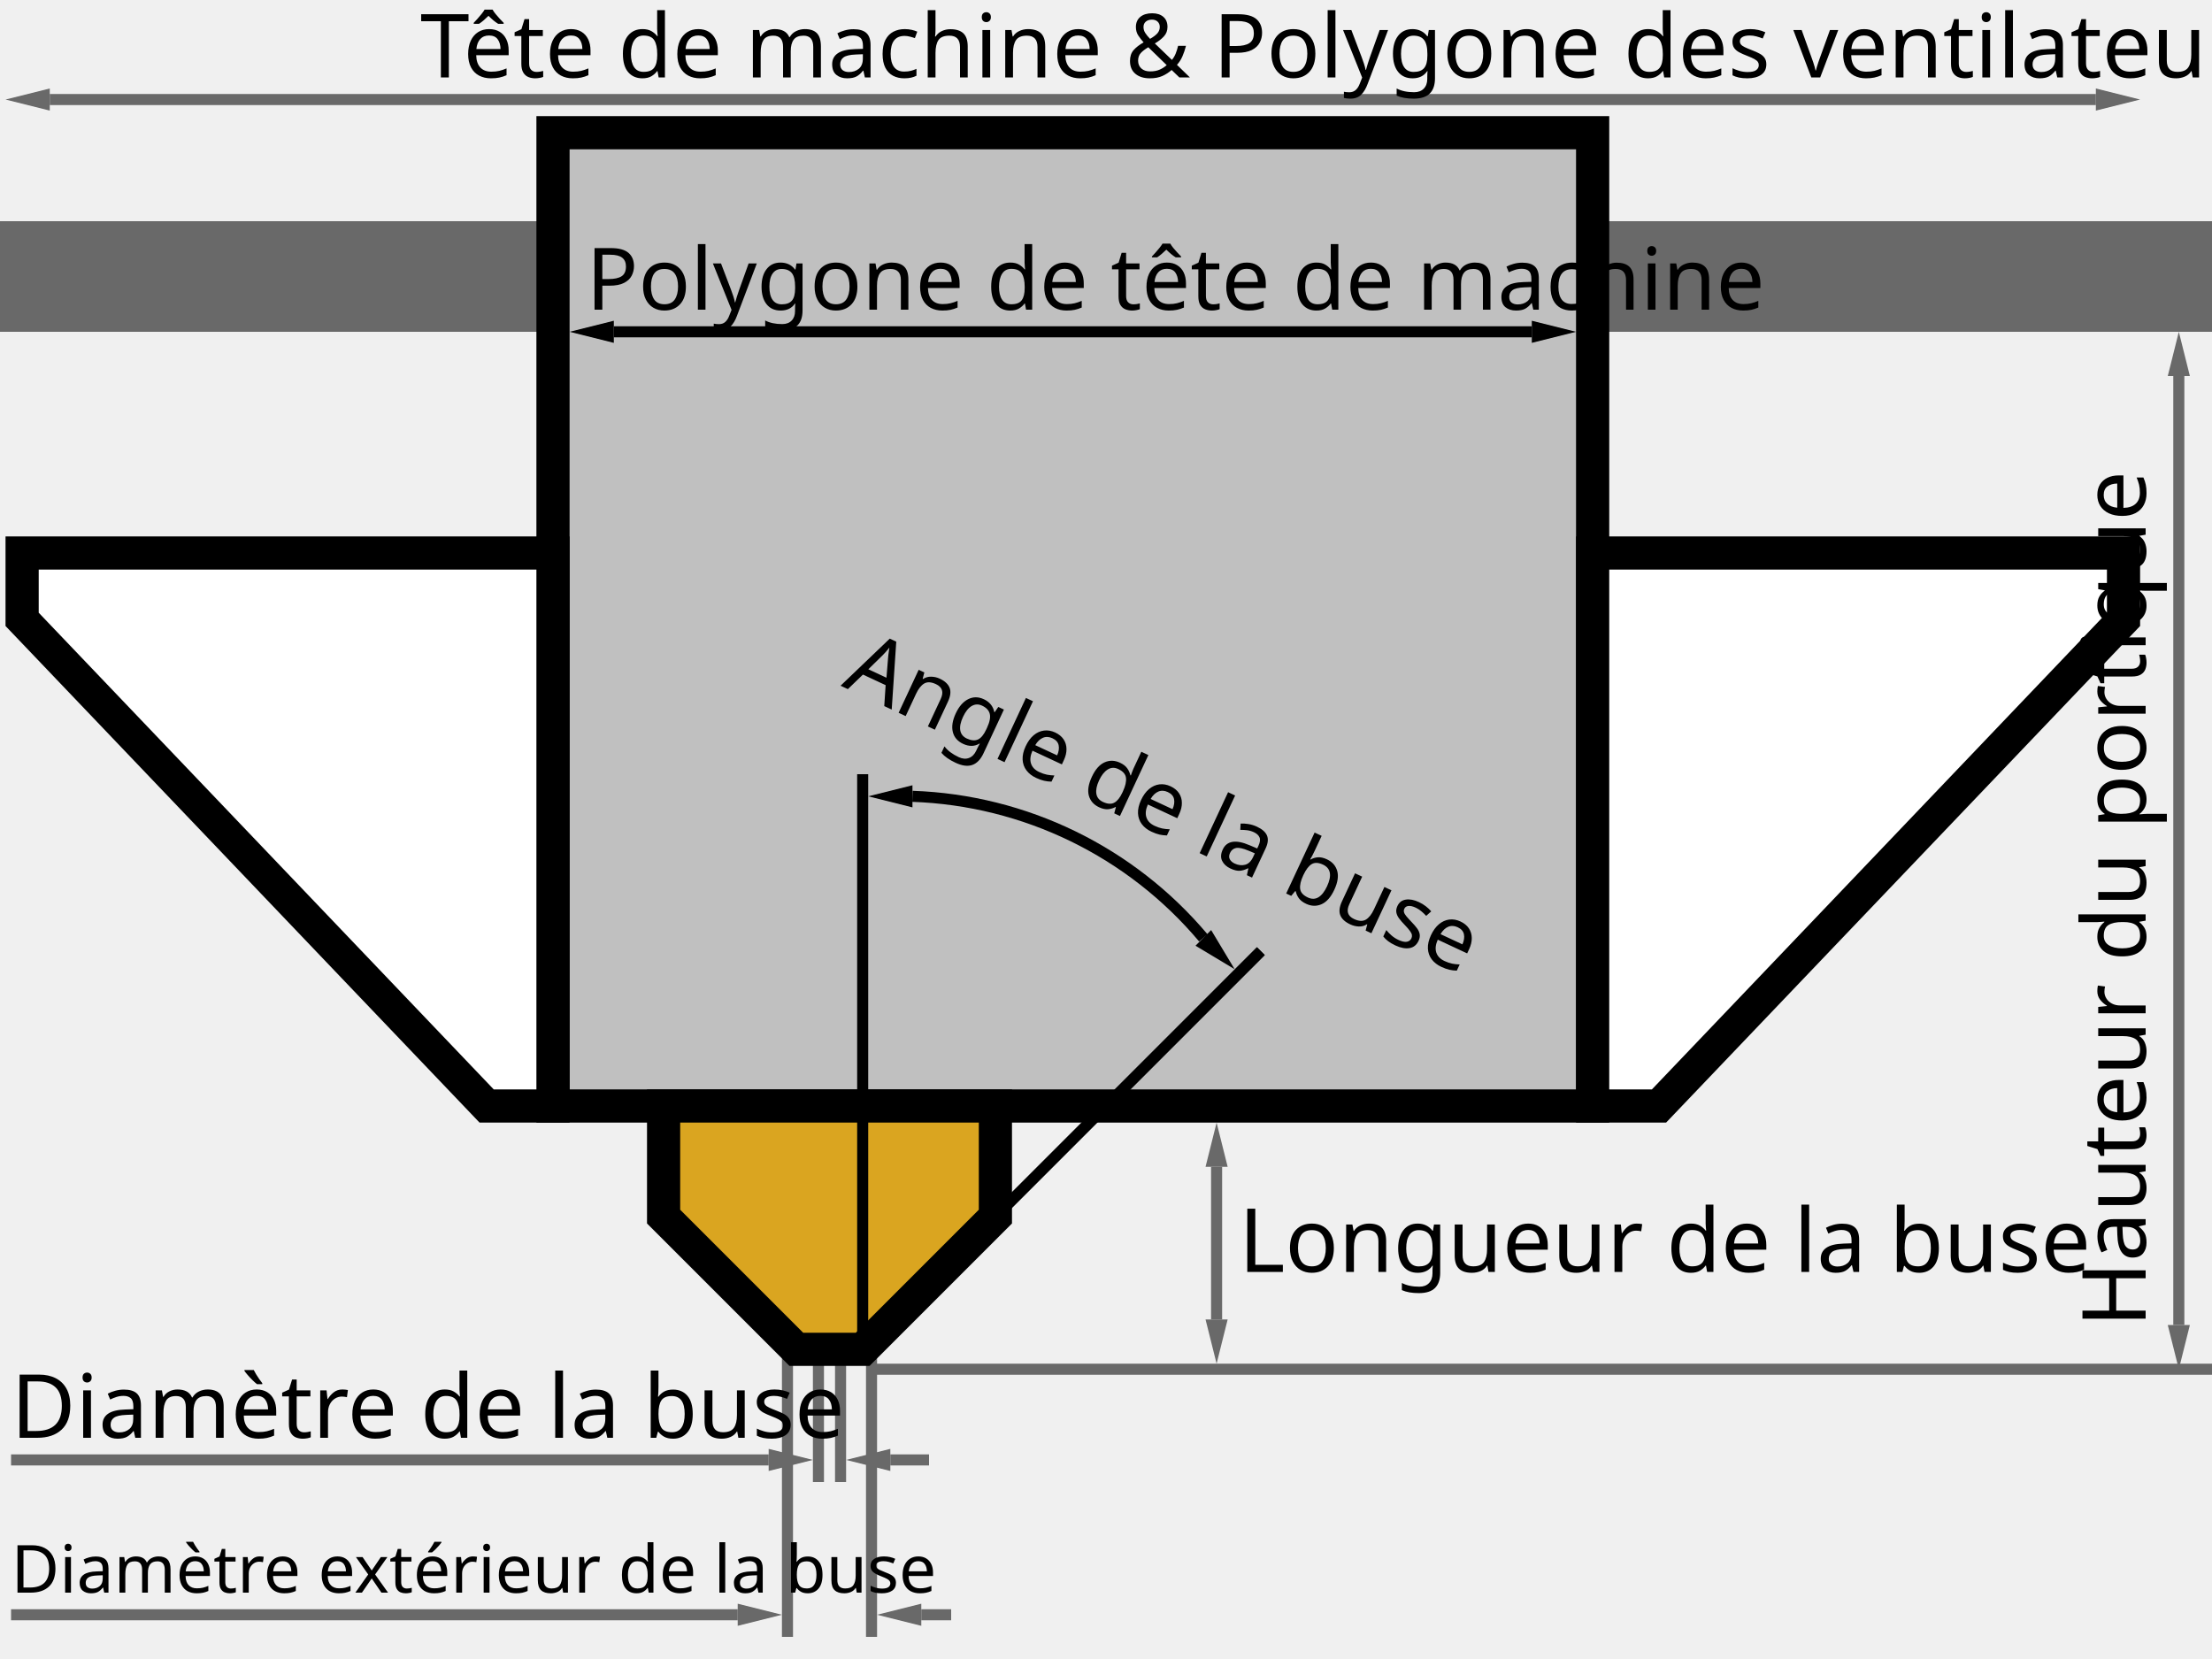
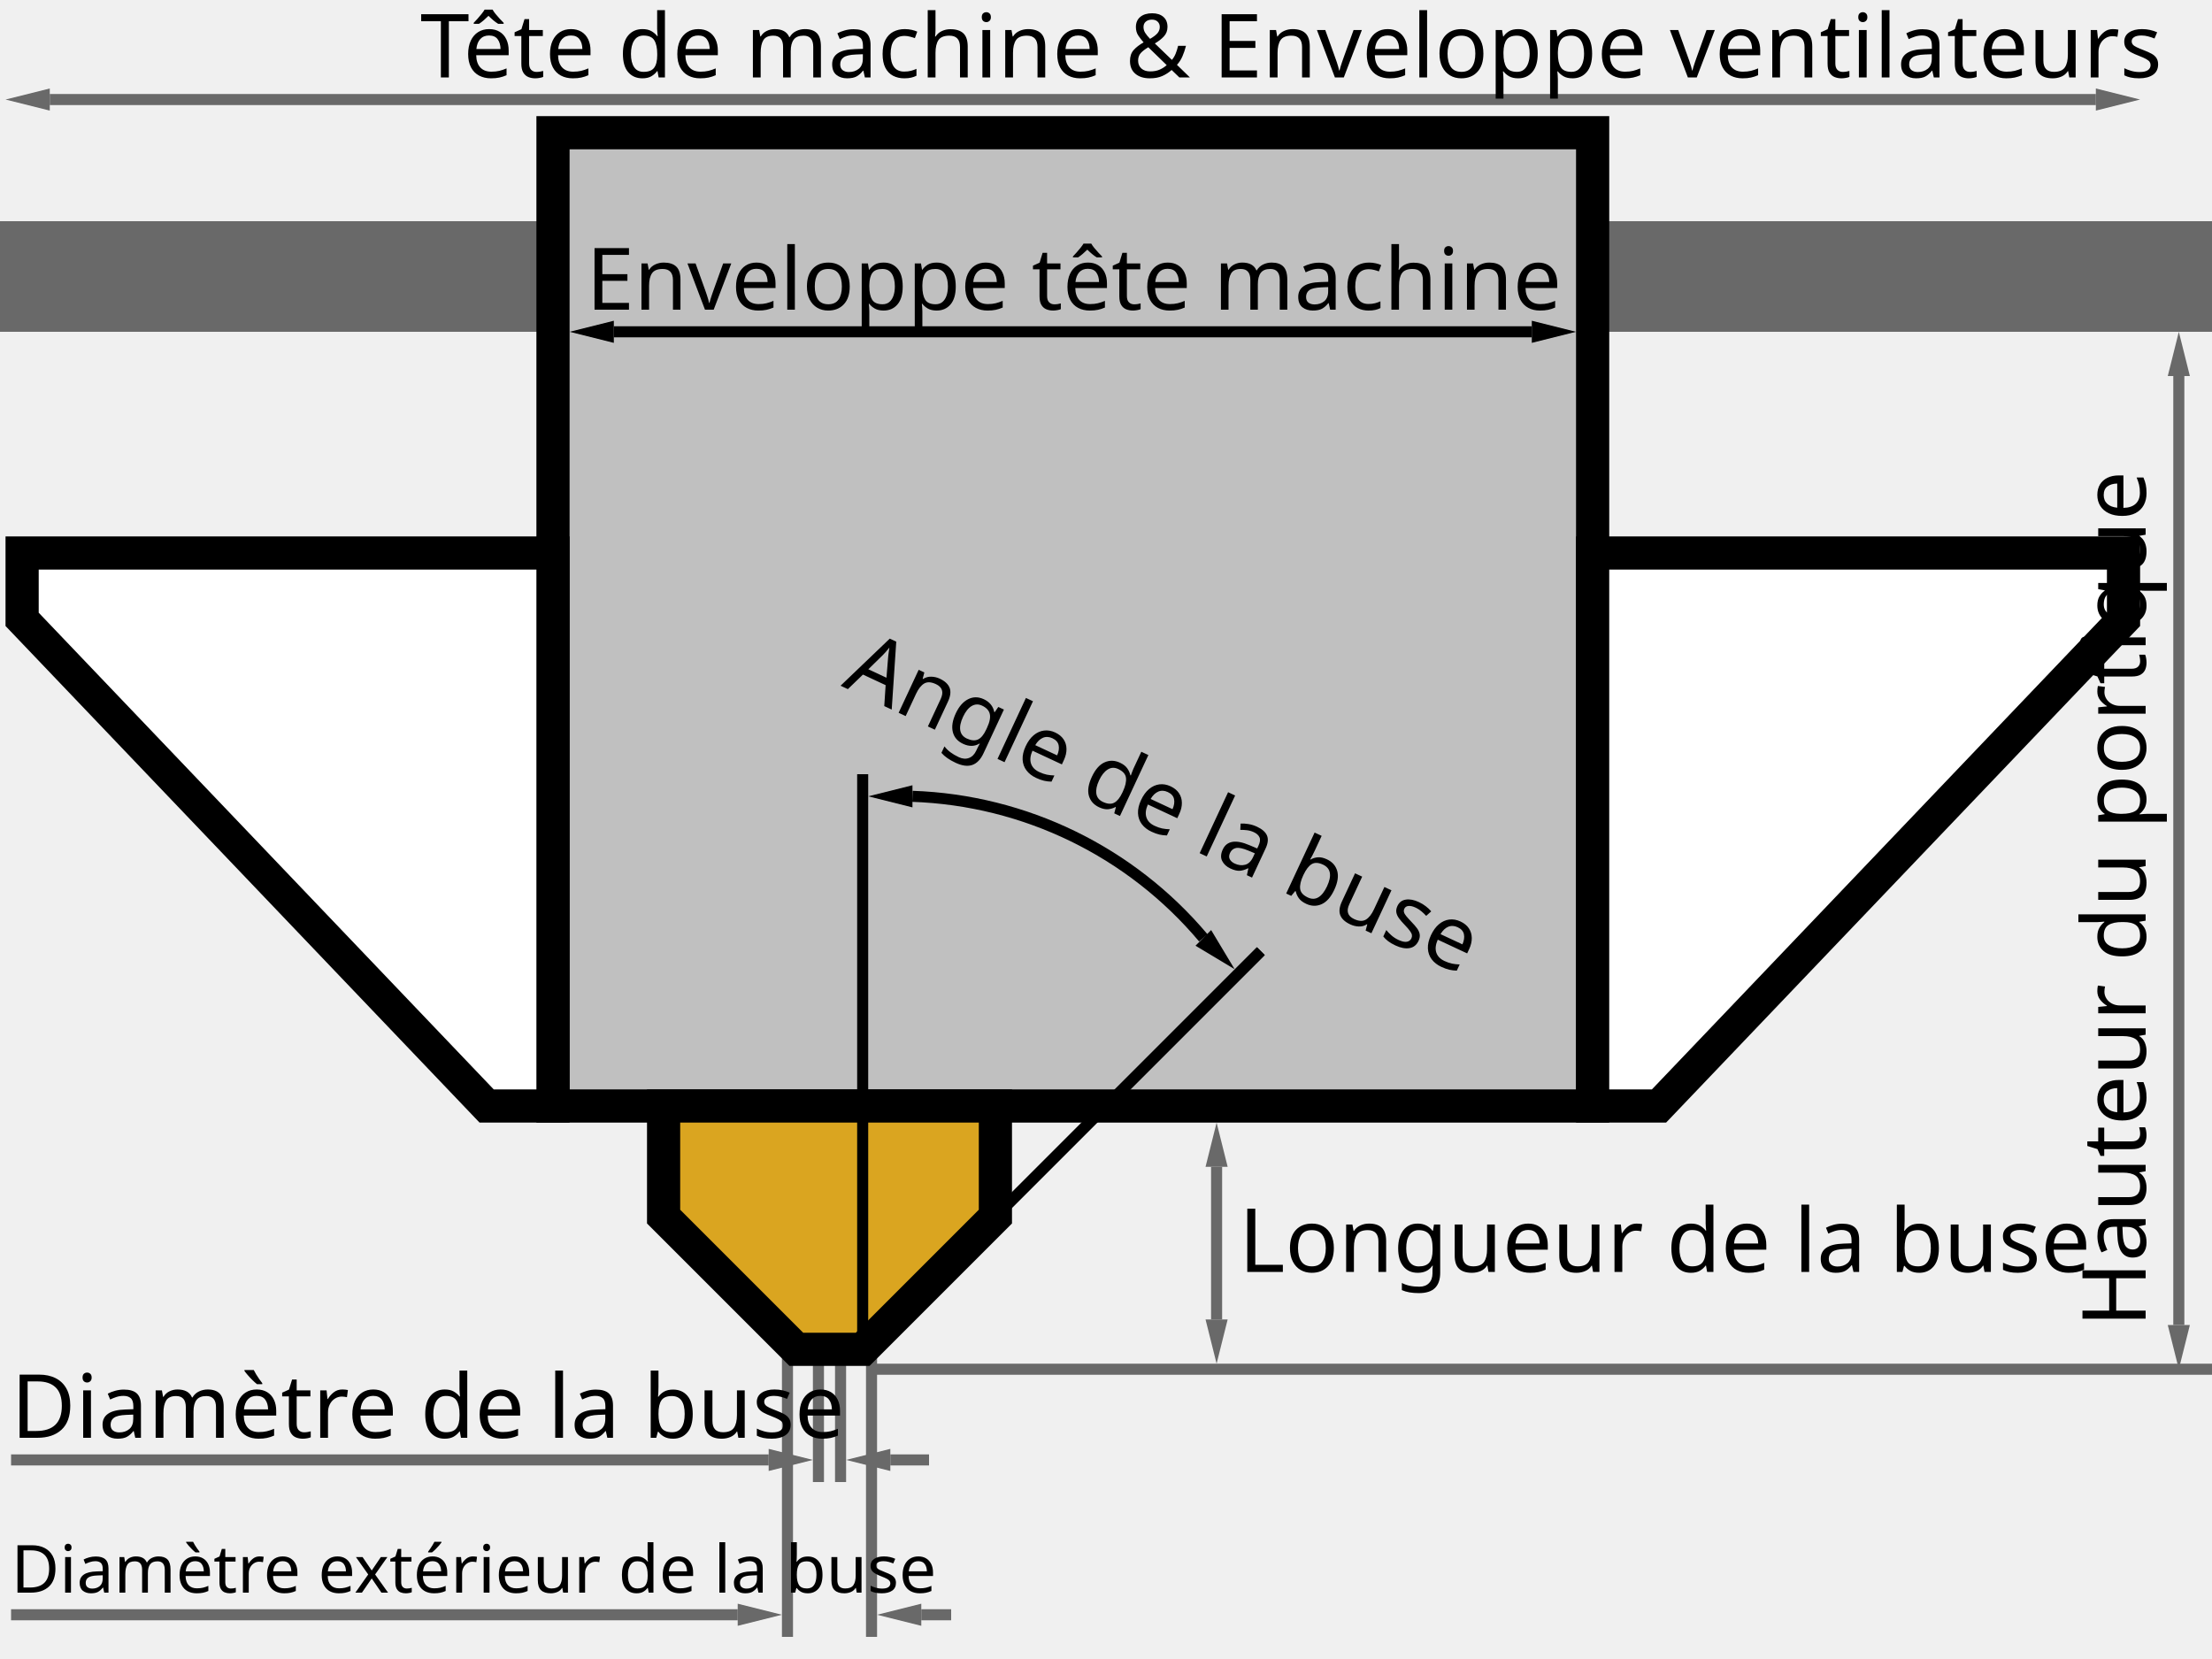
<svg xmlns="http://www.w3.org/2000/svg" width="1000" height="750">
  <defs>
    <polygon id="arrow" stroke-width="0" points="0,5 20,0 0,-5" />
  </defs>
  <g stroke="dimgrey" stroke-width="5" fill="dimgrey">
    <line x1="985" y1="170" x2="985" y2="599" />
    <use href="#arrow" x="985" y="599" transform="rotate(90, 985, 599)" />
    <use href="#arrow" x="985" y="170" transform="rotate(-90, 985, 170)" />
    <line x1="394" y1="619" x2="1000" y2="619" />
    <line x1="370" y1="610" x2="370" y2="670" />
    <line x1="380" y1="610" x2="380" y2="670" />
    <line x1="5" y1="660" x2="347.5" y2="660" />
    <use href="#arrow" x="347.5" y="660" />
    <line x1="420" y1="660" x2="402.5" y2="660" />
    <use href="#arrow" x="402.5" y="660" transform="rotate(180, 402.5, 660)" />
    <line x1="356" y1="610" x2="356" y2="740" />
    <line x1="394" y1="610" x2="394" y2="740" />
    <line x1="5" y1="730" x2="333.5" y2="730" />
    <use href="#arrow" x="333.5" y="730" />
    <line x1="430" y1="730" x2="416.5" y2="730" />
    <use href="#arrow" x="416.5" y="730" transform="rotate(180, 416.5, 730)" />
    <line x1="550" y1="527.5" x2="550" y2="596.5" />
    <use href="#arrow" x="550" y="596.5" transform="rotate(90, 550, 596.5)" />
    <use href="#arrow" x="550" y="527.5" transform="rotate(-90, 550, 527.5)" />
    <line x1="22.5" y1="45" x2="947.5" y2="45" />
    <use href="#arrow" x="947.5" y="45" />
    <use href="#arrow" x="22.5" y="45" transform="rotate(180, 22.5, 45)" />
  </g>
  <rect fill="dimgrey" x="0" y="100" width="1000" height="50" />
  <g stroke="black" stroke-width="15">
    <rect fill="silver" x="250" y="60" width="470" height="440" />
    <polygon fill="goldenrod" points="300,500 300,550 360,610 390,610 450,550 450,500" />
    <polygon fill="white" points="10,250 10,280 220,500 250,500 250,250" />
    <polygon fill="white" points="720,250 720,500 750,500 960,280 960,250" />
  </g>
  <g stroke="black" stroke-width="5">
    <polyline fill="none" points="390,350 390,610 570,430" />
    <line x1="390" y1="610" x2="570" y2="430" />
    <path fill="none" d="M412.5,360 A180,180 0 0 1 544,424" />
    <use href="#arrow" x="544" y="424" transform="rotate(45, 544, 424)" />
    <use href="#arrow" x="412.5" y="360" transform="rotate(180, 412.5, 360)" />
    <line x1="277.5" y1="150" x2="692.5" y2="150" />
    <use href="#arrow" x="692.5" y="150" />
    <use href="#arrow" x="277.5" y="150" transform="rotate(180, 277.5, 150)" />
  </g>
  <g font-size="40" font-family="sans-serif">
    <text x="970" y="600" transform="rotate(-90, 970, 600)">Hauteur du portique</text>
    <text x="5" y="650">Diamètre de la buse</text>
    <text x="5" y="720" font-size="30">Diamètre extérieur de la buse</text>
    <text x="560" y="575">Longueur de la buse</text>
    <text x="380" y="310" transform="rotate(25, 380, 310)">Angle de la buse</text>
-     <text x="265" y="140" font-size="39">Polygone de tête de machine</text>
-     <text x="190" y="35">Tête de machine &amp; Polygone des ventilateurs</text>
+     <text x="265" y="140" font-size="39">Enveloppe tête machine</text>
+     <text x="190" y="35">Tête de machine &amp; Enveloppe ventilateurs</text>
  </g>
</svg>
